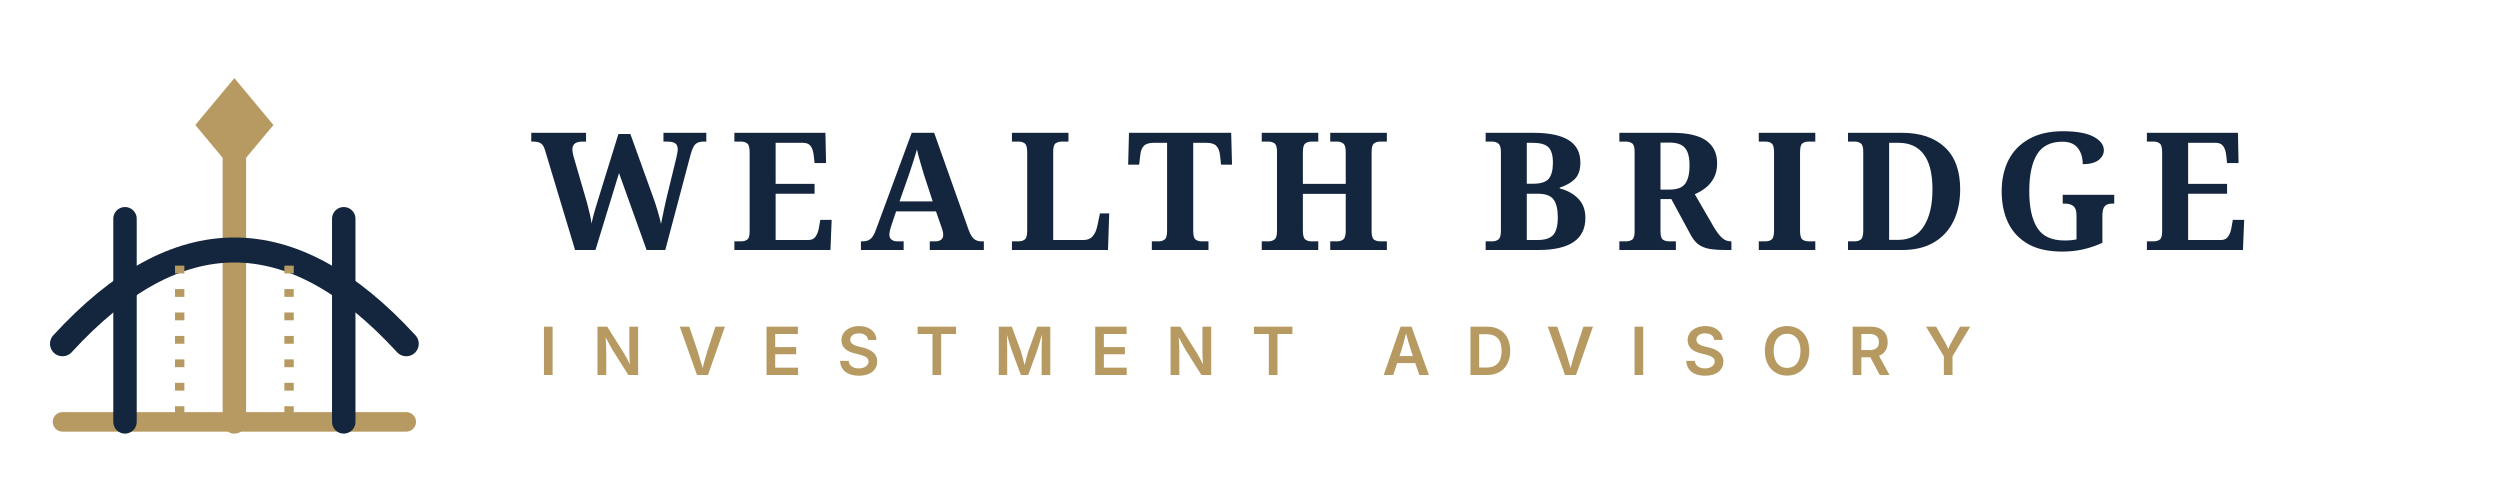
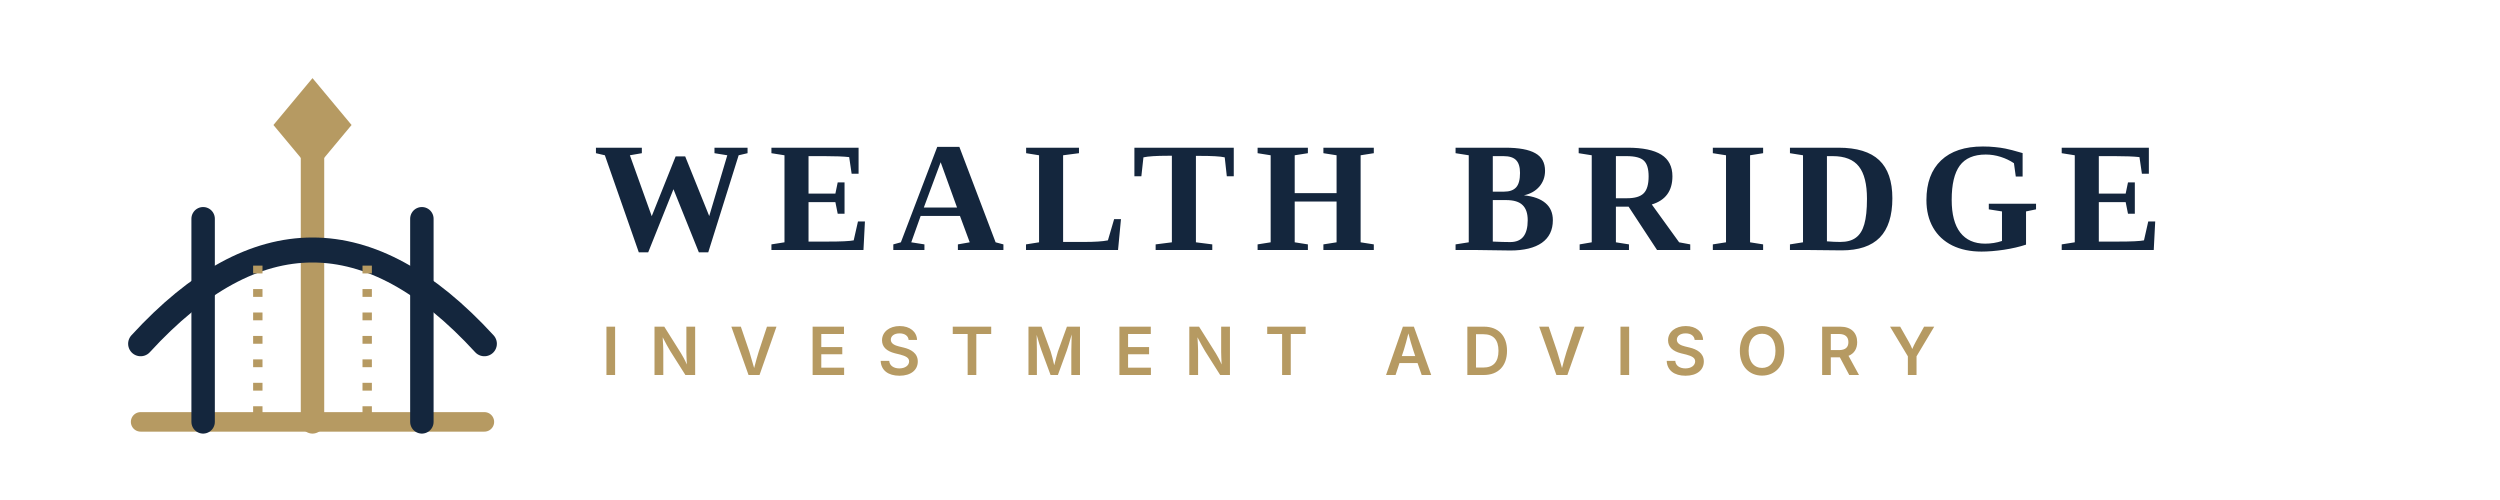
- <svg xmlns="http://www.w3.org/2000/svg" viewBox="0 0 320 64" fill="none" width="320" height="64">
-   <g transform="translate(4, 6)">
+ <svg xmlns="http://www.w3.org/2000/svg" viewBox="0 0 320 64" fill="none" width="320" height="64" overflow="visible">
+   <g transform="translate(14, 6)">
    <path d="M 4 48 L 48 48" stroke="#B69A62" stroke-width="2.5" stroke-linecap="round" />
    <path d="M 12 48 L 12 22" stroke="#14263D" stroke-width="3" stroke-linecap="round" />
    <path d="M 40 48 L 40 22" stroke="#14263D" stroke-width="3" stroke-linecap="round" />
    <path d="M 26 48 L 26 10" stroke="#B69A62" stroke-width="3" stroke-linecap="round" />
    <path d="M 4 38 Q 26 14 48 38" stroke="#14263D" stroke-width="3.2" stroke-linecap="round" fill="none" />
    <polygon points="26,4 31,10 26,16 21,10" fill="#B69A62" />
    <path d="M 19 28 L 19 48" stroke="#B69A62" stroke-width="1.2" stroke-dasharray="1 2" />
    <path d="M 33 28 L 33 48" stroke="#B69A62" stroke-width="1.2" stroke-dasharray="1 2" />
  </g>
-   <text x="68" y="32" font-family="'Playfair Display', Georgia, serif" font-size="21" font-weight="700" letter-spacing="3" fill="#14263D">WEALTH BRIDGE</text>
-   <text x="69" y="48" font-family="'Inter', sans-serif" font-size="8.5" font-weight="600" letter-spacing="4.5" fill="#B69A62">INVESTMENT ADVISORY</text>
+   <text x="76" y="32" font-family="'Playfair Display', 'Cinzel', Georgia, 'Times New Roman', serif" font-size="20" font-weight="700" letter-spacing="2.4" fill="#14263D">WEALTH BRIDGE</text>
+   <text x="77" y="48" font-family="'Inter', -apple-system, BlinkMacSystemFont, 'Segoe UI', Roboto, Helvetica, Arial, sans-serif" font-size="8.5" font-weight="600" letter-spacing="3.8" fill="#B69A62">INVESTMENT ADVISORY</text>
</svg>
